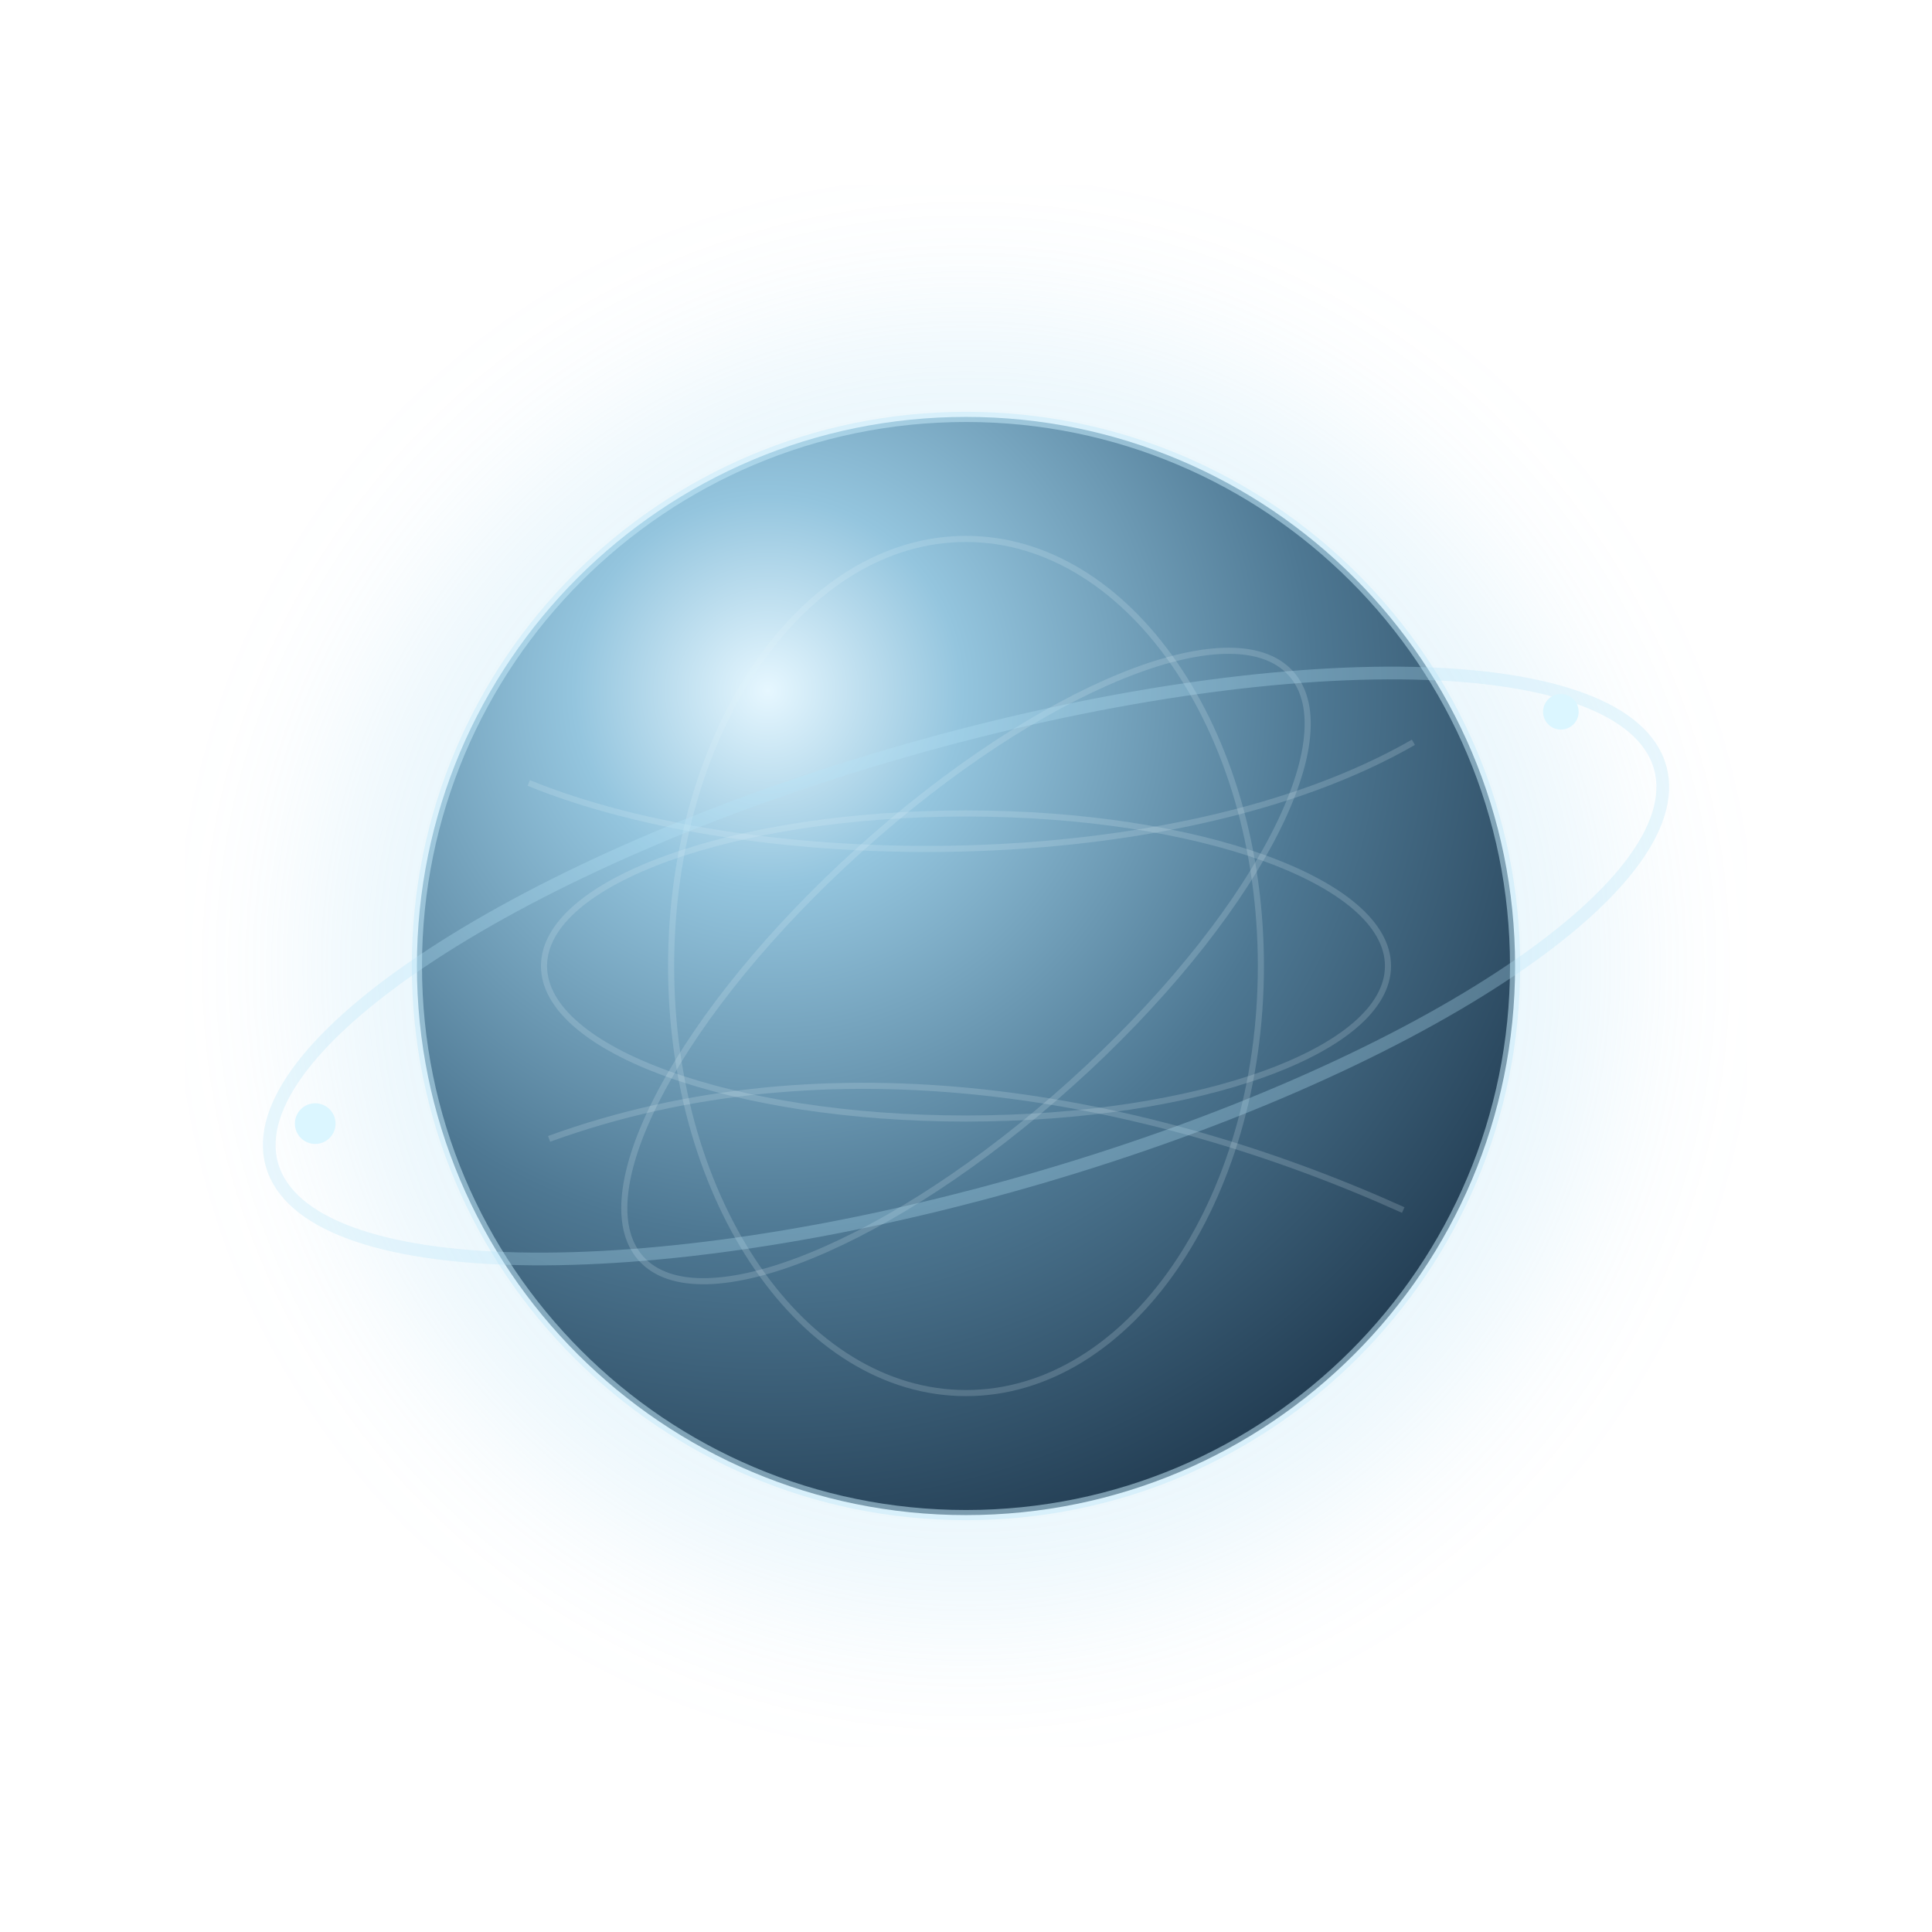
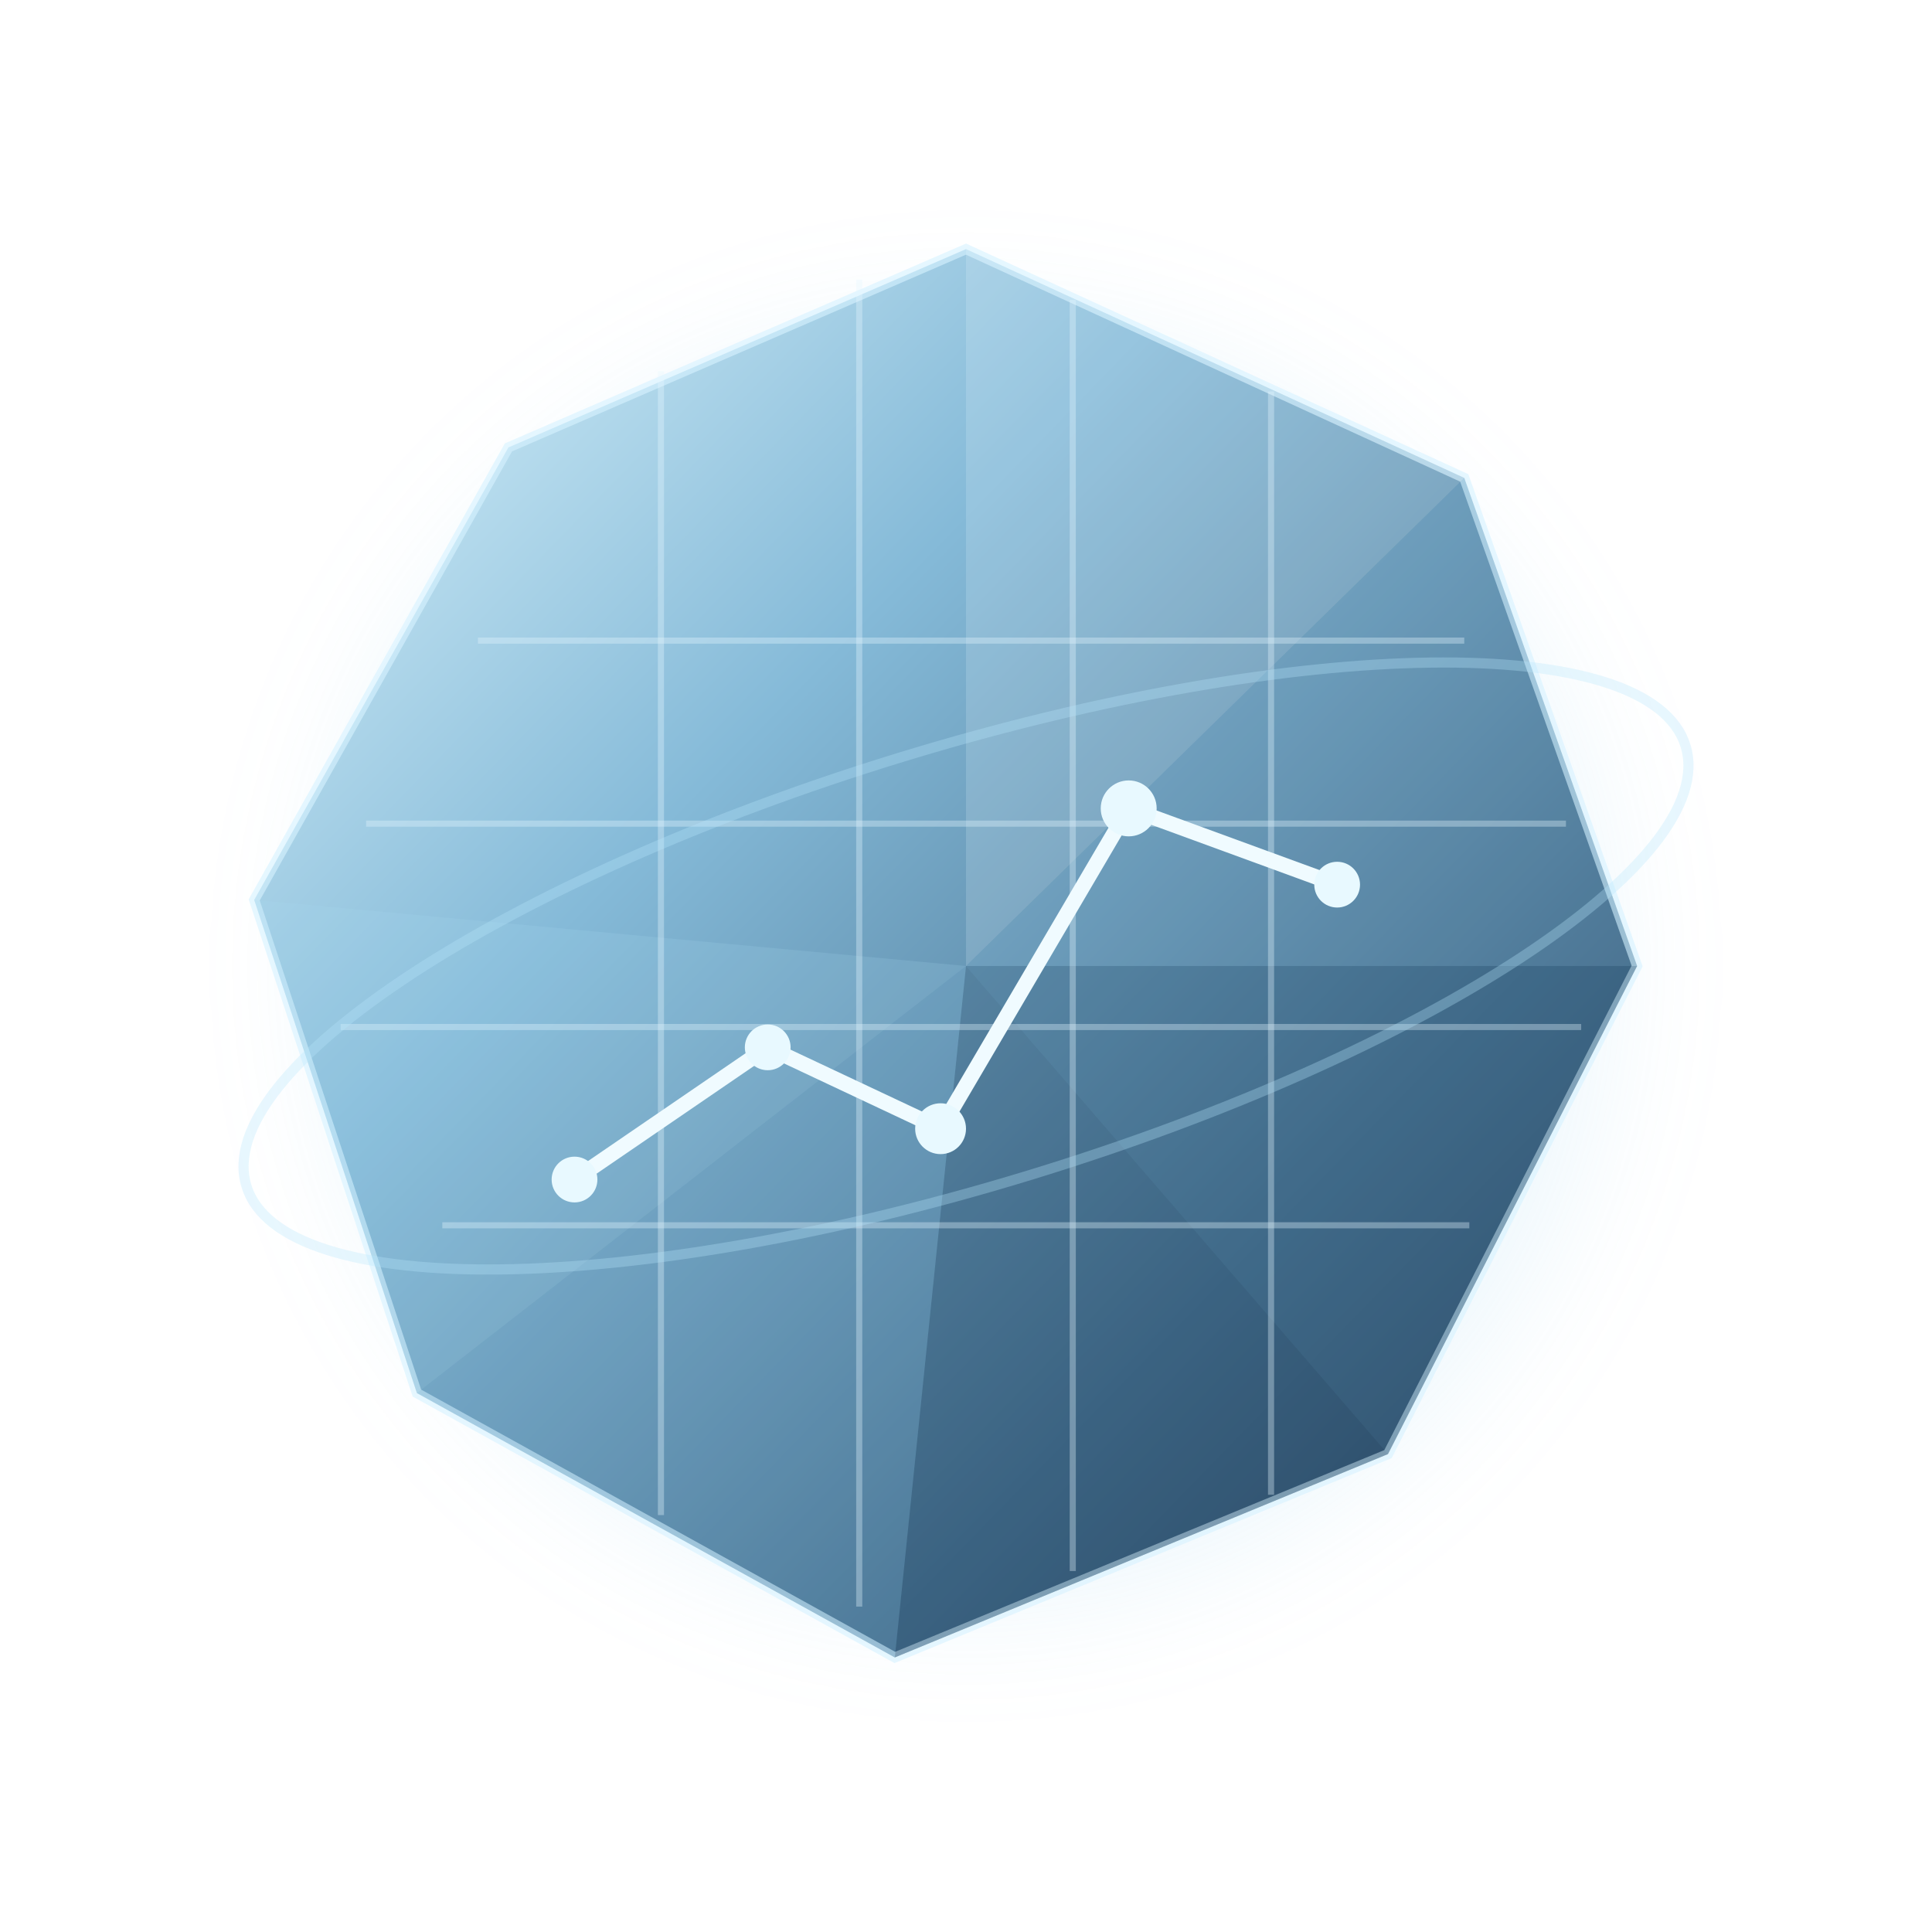
<svg xmlns="http://www.w3.org/2000/svg" viewBox="0 0 380 380">
  <defs>
-     <radialGradient id="orb" cx="32%" cy="25%" r="80%">
-       <stop stop-color="#e6f7ff" />
-       <stop offset=".22" stop-color="#94c5de" />
-       <stop offset=".62" stop-color="#4e7893" />
-       <stop offset="1" stop-color="#243f55" />
-     </radialGradient>
-     <filter id="h">
-       <feGaussianBlur stdDeviation="14" />
+     <linearGradient id="cube" x1="0" y1="0" x2="1" y2="1">
+       <stop stop-color="#e1f8ff" />
+       <stop offset=".35" stop-color="#85bad8" />
+       <stop offset=".72" stop-color="#456f8e" />
+       <stop offset="1" stop-color="#263d57" />
+     </linearGradient>
+     <filter id="glow" x="-40%" y="-40%" width="180%" height="180%">
+       <feGaussianBlur stdDeviation="12" />
    </filter>
  </defs>
-   <circle cx="190" cy="190" r="128" fill="#78c7ed" opacity=".15" filter="url(#h)" />
-   <circle cx="190" cy="190" r="108" fill="url(#orb)" stroke="#c7ebfa" stroke-opacity=".52" stroke-width="2" />
-   <g fill="none" stroke="#e4f5fc" stroke-opacity=".18" stroke-width="1.2">
-     <ellipse cx="190" cy="190" rx="83" ry="30" />
-     <ellipse cx="190" cy="190" rx="58" ry="84" />
-     <ellipse cx="190" cy="190" rx="31" ry="86" transform="rotate(48 190 190)" />
-     <path d="M104 154 C148 172 231 173 278 146" />
-     <path d="M108 224 C163 204 225 215 276 238" />
+   <circle cx="190" cy="190" r="126" fill="#6abce6" opacity=".12" filter="url(#glow)" />
+   <polygon points="190,49 288,94 322,190 273,286 176,326 82,274 50,177 100,88" fill="url(#cube)" stroke="#d6f2ff" stroke-opacity=".62" stroke-width="2" />
+   <polygon points="190,49 190,190 288,94" fill="#f0fbff" opacity=".17" />
+   <polygon points="288,94 190,190 322,190" fill="#91c6e1" opacity=".14" />
+   <polygon points="322,190 190,190 273,286" fill="#2f5877" opacity=".26" />
+   <polygon points="273,286 190,190 176,326" fill="#183b58" opacity=".24" />
+   <polygon points="176,326 190,190 82,274" fill="#78b2d2" opacity=".18" />
+   <polygon points="82,274 190,190 50,177" fill="#a6d8ef" opacity=".18" />
+   <g fill="none" stroke="#e4f7ff" stroke-opacity=".35" stroke-width="1.2">
+     <path d="M94 126H288M72 162H308M67 202H311M87 241H289" />
+     <path d="M130 73V298M169 55V316M211 59V309M250 77V294" />
  </g>
-   <ellipse cx="190" cy="190" rx="142" ry="44" fill="none" stroke="#b4e4f6" stroke-opacity=".30" stroke-width="2.5" transform="rotate(-16 190 190)" />
-   <g fill="#dbf6ff">
-     <circle cx="62" cy="221" r="4" />
-     <circle cx="307" cy="140" r="3.5" />
+   <path d="M113 232 L151 206 L185 222 L222 159 L263 174" fill="none" stroke="#f0fbff" stroke-width="3" stroke-linecap="round" stroke-linejoin="round" />
+   <g fill="#e8f9ff">
+     <circle cx="113" cy="232" r="4.5" />
+     <circle cx="151" cy="206" r="4.5" />
+     <circle cx="185" cy="222" r="5" />
+     <circle cx="222" cy="159" r="5.5" />
+     <circle cx="263" cy="174" r="4.5" />
  </g>
+   <ellipse cx="190" cy="190" rx="148" ry="43" fill="none" stroke="#b6e5fa" stroke-opacity=".32" stroke-width="2" transform="rotate(-17 190 190)" />
</svg>
